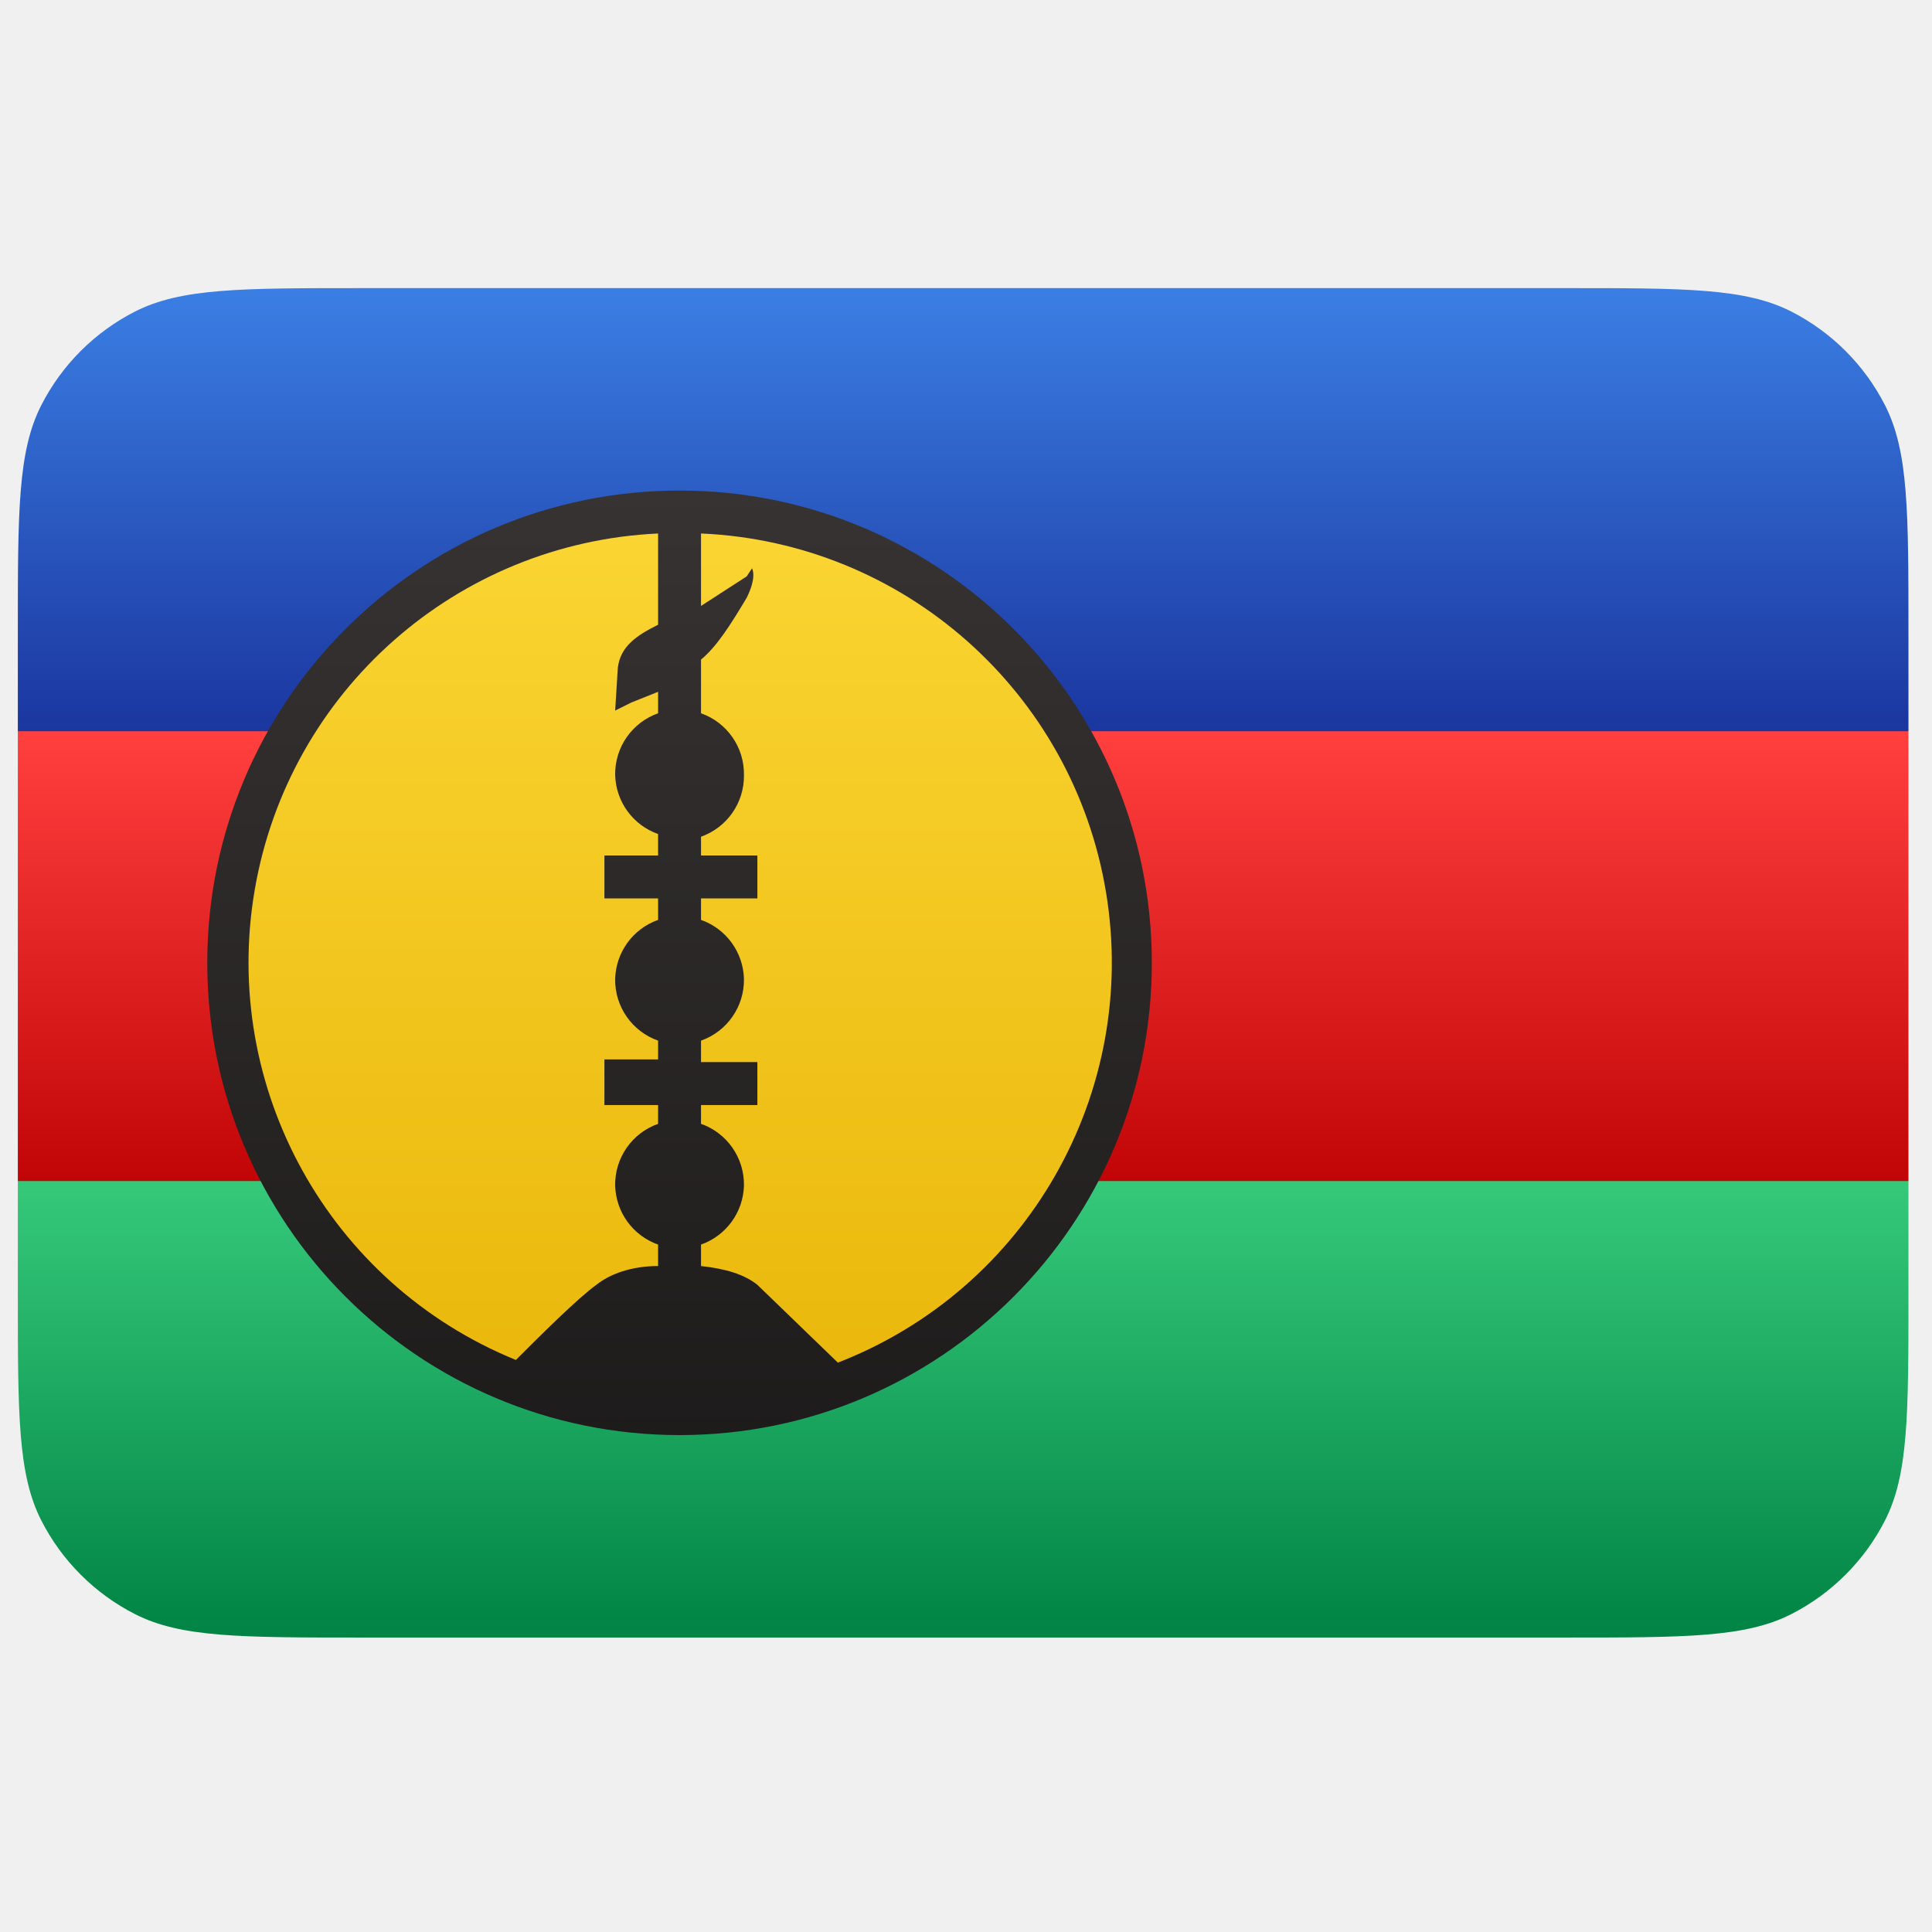
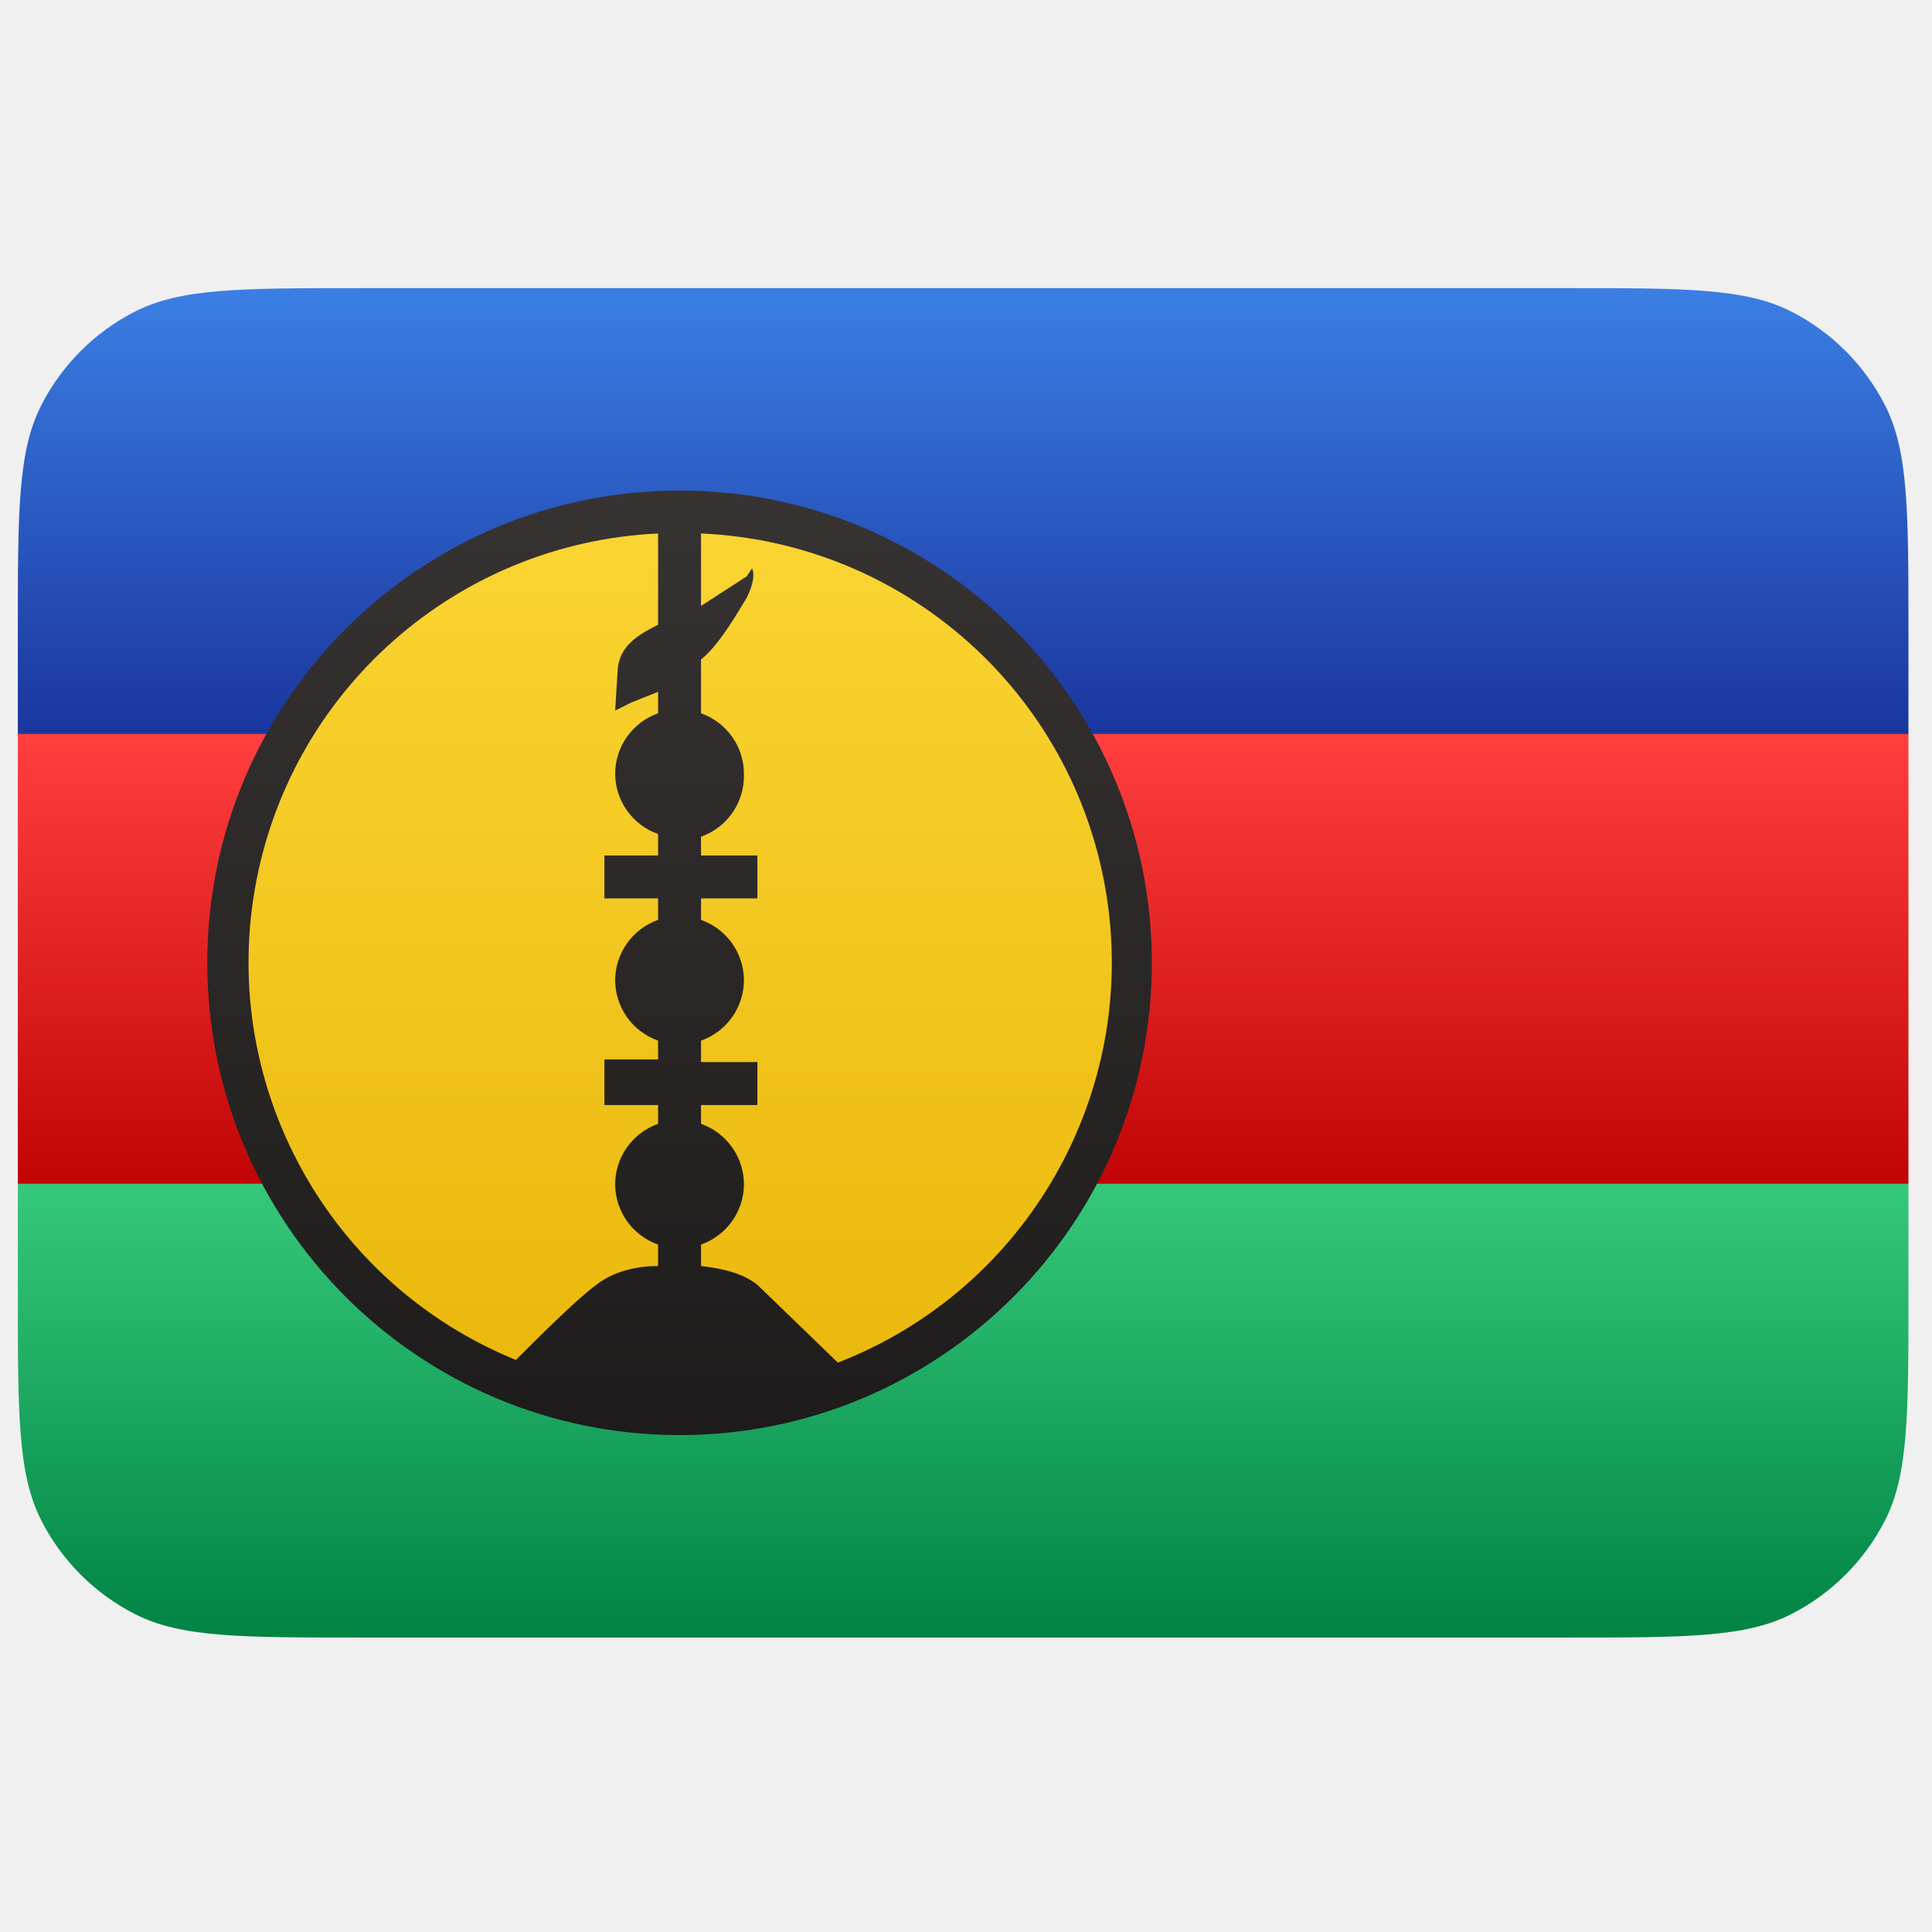
<svg xmlns="http://www.w3.org/2000/svg" viewBox="0 0 144 144" width="144" height="144">
  <defs>
    <mask id="nc-board" maskUnits="userSpaceOnUse" maskContentUnits="userSpaceOnUse" x="0" y="0" width="144" height="144" mask-type="alpha">
      <path d="M 116.645 21.474 c 8.961 0 13.441 0 16.864 1.744 a 16 16 0 0 1 6.992 6.992 c 1.744 3.423 1.744 7.903 1.744 16.864 L 142.245 96.453 c 0 8.961 0 13.441 -1.744 16.864 a 16 16 0 0 1 -6.992 6.992 c -3.423 1.744 -7.903 1.744 -16.864 1.744 L 26.929 122.053 c -8.961 0 -13.441 0 -16.864 -1.744 a 16 16 0 0 1 -6.992 -6.992 c -1.744 -3.423 -1.744 -7.903 -1.744 -16.864 L 1.329 47.075 c 0 -8.961 0 -13.441 1.744 -16.864 a 16 16 0 0 1 6.992 -6.992 c 3.423 -1.744 7.903 -1.744 16.864 -1.744 Z" fill="#FFFFFF" />
    </mask>
    <linearGradient id="nc-blue" x1="72" y1="21.474" x2="72" y2="55.001" gradientUnits="userSpaceOnUse">
      <stop stop-color="#3B7FE4" />
      <stop offset="1" stop-color="#1A359E" />
    </linearGradient>
    <linearGradient id="nc-red" x1="72" y1="55.001" x2="72" y2="88.527" gradientUnits="userSpaceOnUse">
      <stop stop-color="#FF3F3E" />
      <stop offset="1" stop-color="#C00405" />
    </linearGradient>
    <linearGradient id="nc-green" x1="72" y1="88.527" x2="72" y2="122.053" gradientUnits="userSpaceOnUse">
      <stop stop-color="#35C879" />
      <stop offset="1" stop-color="#008344" />
    </linearGradient>
    <linearGradient id="nc-emblem-gold" x1="72" y1="21.474" x2="72" y2="122.053" gradientUnits="userSpaceOnUse">
      <stop stop-color="#FFDD3D" />
      <stop offset="1" stop-color="#E5AF00" />
    </linearGradient>
    <linearGradient id="nc-emblem-black" x1="72" y1="21.474" x2="72" y2="122.053" gradientUnits="userSpaceOnUse">
      <stop stop-color="#3D3838" />
      <stop offset="1" stop-color="#181616" />
    </linearGradient>
  </defs>
  <g mask="url(#nc-board)">
-     <path d="M 1.329 21.474 h 140.916 v 33.526 h -140.916 Z" fill="url(#nc-blue)" stroke="url(#nc-blue)" stroke_width="0.5" stroke-linejoin="round" />
-     <path d="M 1.329 55.001 h 140.916 v 33.526 h -140.916 Z" fill="url(#nc-red)" stroke="url(#nc-red)" stroke_width="0.5" stroke-linejoin="round" />
-     <path d="M 1.329 88.527 h 140.916 v 33.526 h -140.916 Z" fill="url(#nc-green)" stroke="url(#nc-green)" stroke_width="0.5" stroke-linejoin="round" />
+     <path d="M 1.329 21.474 h 140.916 v 33.526 h -140.916 Z" fill="url(#nc-blue)" stroke="url(#nc-blue)" stroke-width="0.6" stroke-linejoin="round" />
+     <path d="M 1.329 55.001 h 140.916 v 33.526 h -140.916 Z" fill="url(#nc-red)" stroke="url(#nc-red)" stroke-width="0.6" stroke-linejoin="round" />
+     <path d="M 1.329 88.527 h 140.916 v 33.526 h -140.916 Z" fill="url(#nc-green)" stroke="url(#nc-green)" stroke-width="0.6" stroke-linejoin="round" />
    <path d="M 84.25,71.763 a 33.6,33.6 0 0,1 -67.2,0 a 33.6,33.6 0 0,1 67.2,0 z" fill="url(#nc-emblem-gold)" />
    <path d="M 50.65,36.563 a 35.2,35.2 0 0,0 0,70.4 a 35.2,35.2 0 0,0 0,-70.4 z m -1.6,3.2 l 0,6.8 c -1.6,0.8 -2.8,1.6 -3,3.2 l -0.2,3.2 l 1.2,-0.6 l 2,-0.8 l 0,1.6 a 4.8,4.8 0 0,0 -3.2,4.6 a 4.8,4.8 0 0,0 3.2,4.4 l 0,1.6 l -4,0 l 0,3.2 l 4,0 l 0,1.6 a 4.8,4.8 0 0,0 -3.2,4.4 a 4.8,4.8 0 0,0 3.2,4.6 l 0,1.4 l -4,0 l 0,3.4 l 4,0 l 0,1.4 a 4.8,4.8 0 0,0 -3.2,4.6 a 4.8,4.8 0 0,0 3.2,4.4 l 0,1.6 c -2,0 -3.6,0.6 -4.6,1.4 c -1.4,1 -4.4,4 -6,5.6 a 32,32 0 0,1 10.6,-61.6 z m 3.2,0 a 32,32 0 0,1 10.2,61.8 l -6,-5.8 c -1,-0.8 -2.4,-1.2 -4.2,-1.4 l 0,-1.6 a 4.8,4.8 0 0,0 3.2,-4.4 a 4.8,4.8 0 0,0 -3.2,-4.6 l 0,-1.4 l 4.2,0 l 0,-3.2 l -4.2,0 l 0,-1.6 a 4.8,4.8 0 0,0 3.2,-4.6 a 4.8,4.8 0 0,0 -3.2,-4.4 l 0,-1.6 l 4.2,0 l 0,-3.2 l -4.2,0 l 0,-1.4 a 4.8,4.8 0 0,0 3.2,-4.6 a 4.8,4.8 0 0,0 -3.2,-4.6 l 0,-4 c 1.2,-1 2.2,-2.6 3.4,-4.6 c 0.8,-1.6 0.4,-2.2 0.4,-2.2 l -0.4,0.6 l -3.4,2.2 L 52.25,39.764 z" fill="url(#nc-emblem-black)" />
  </g>
</svg>
